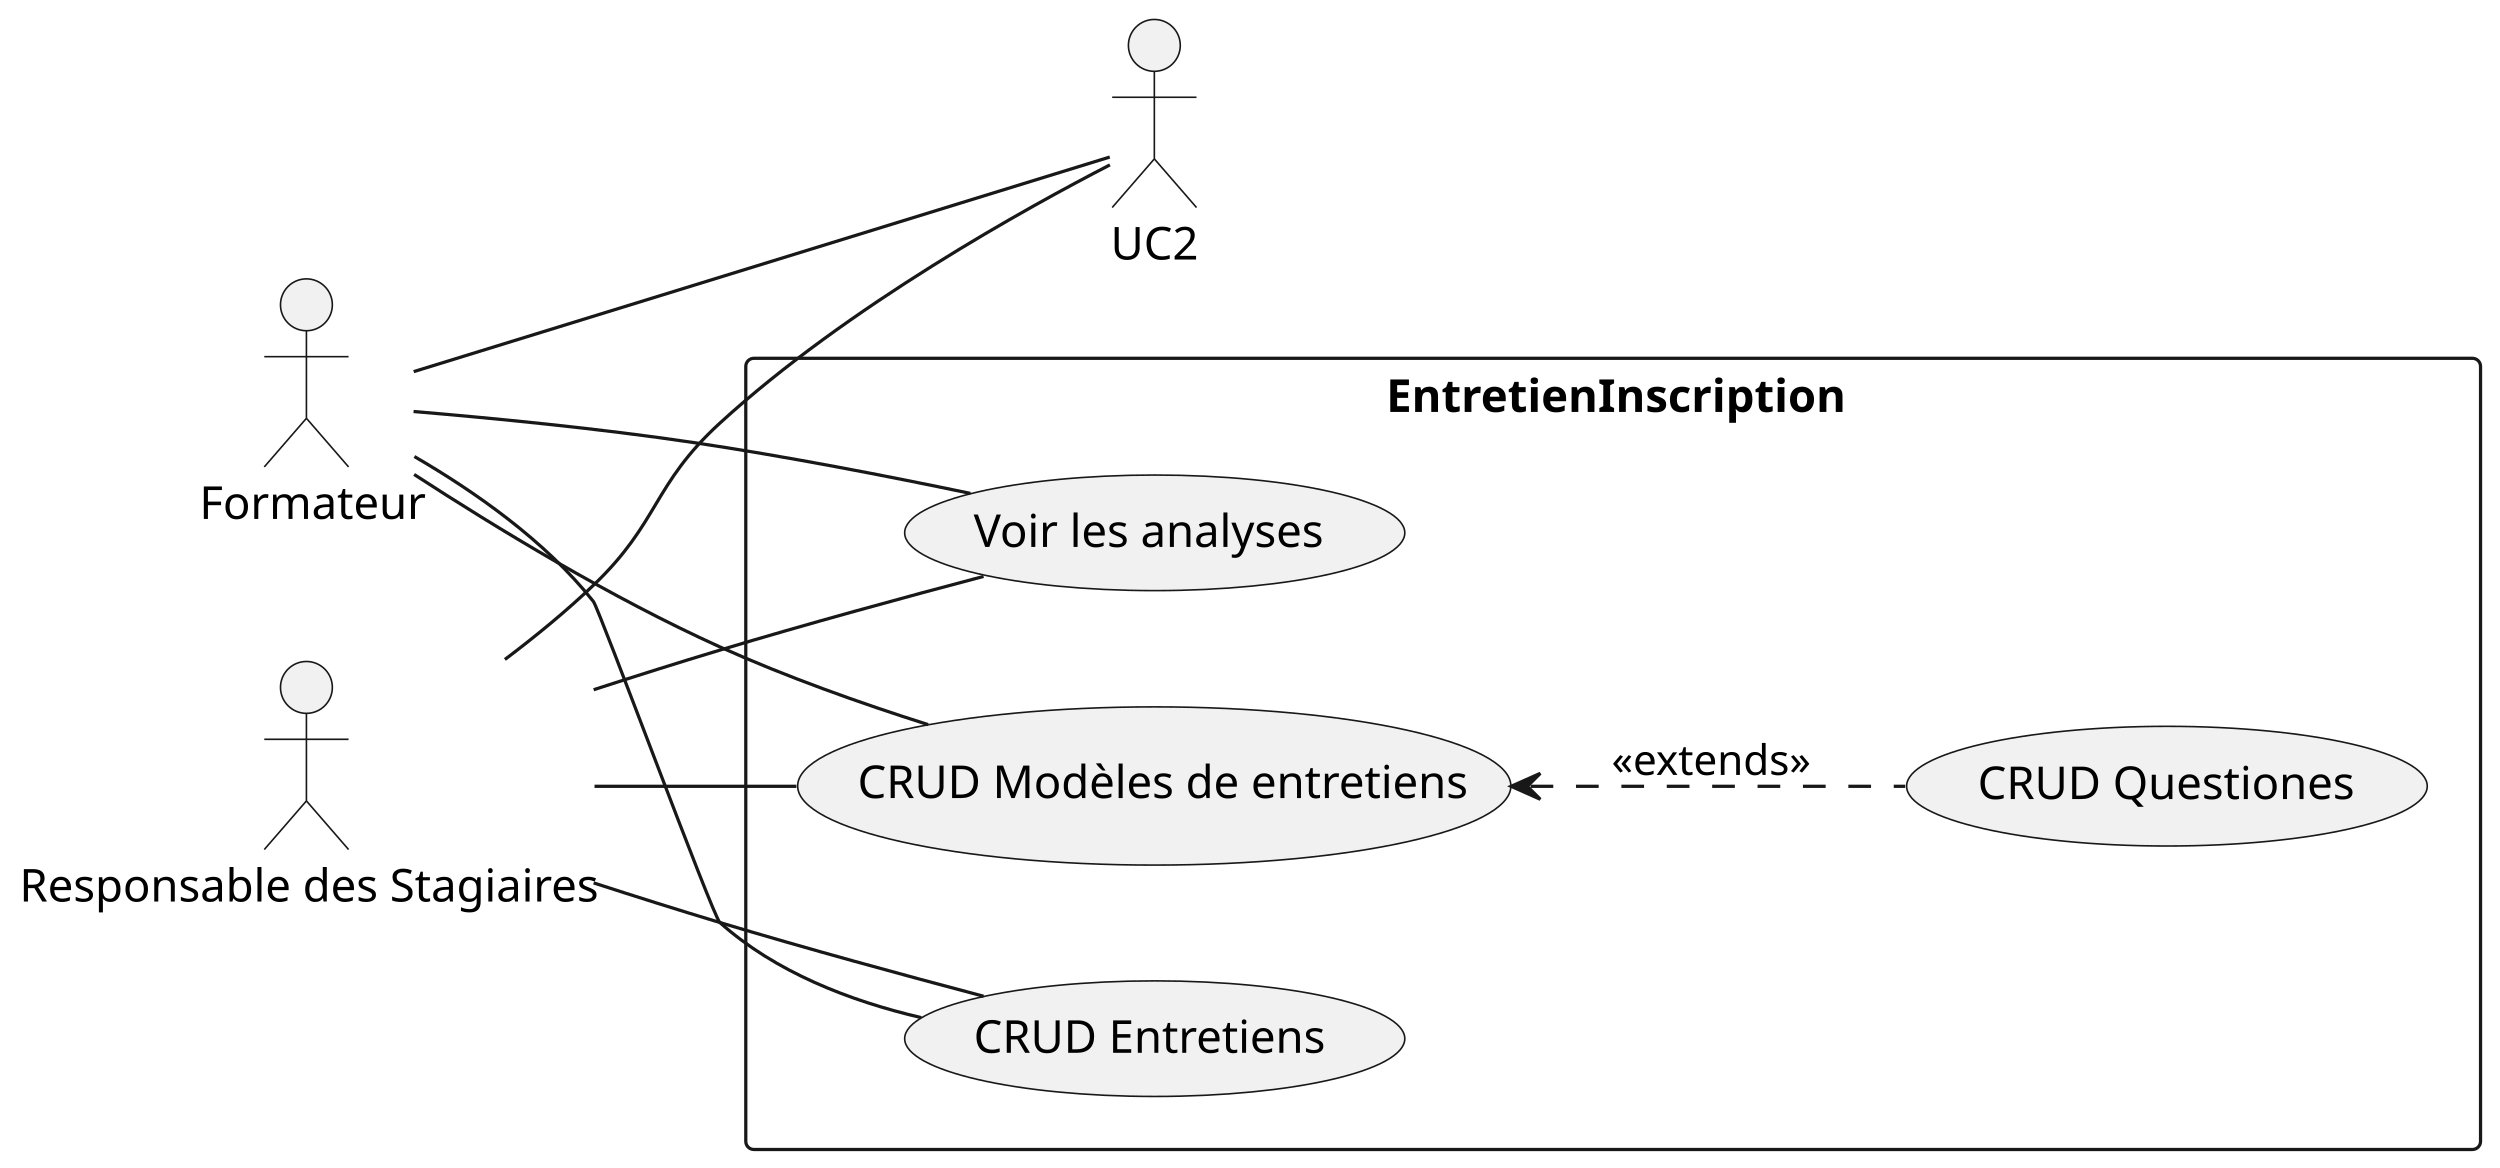
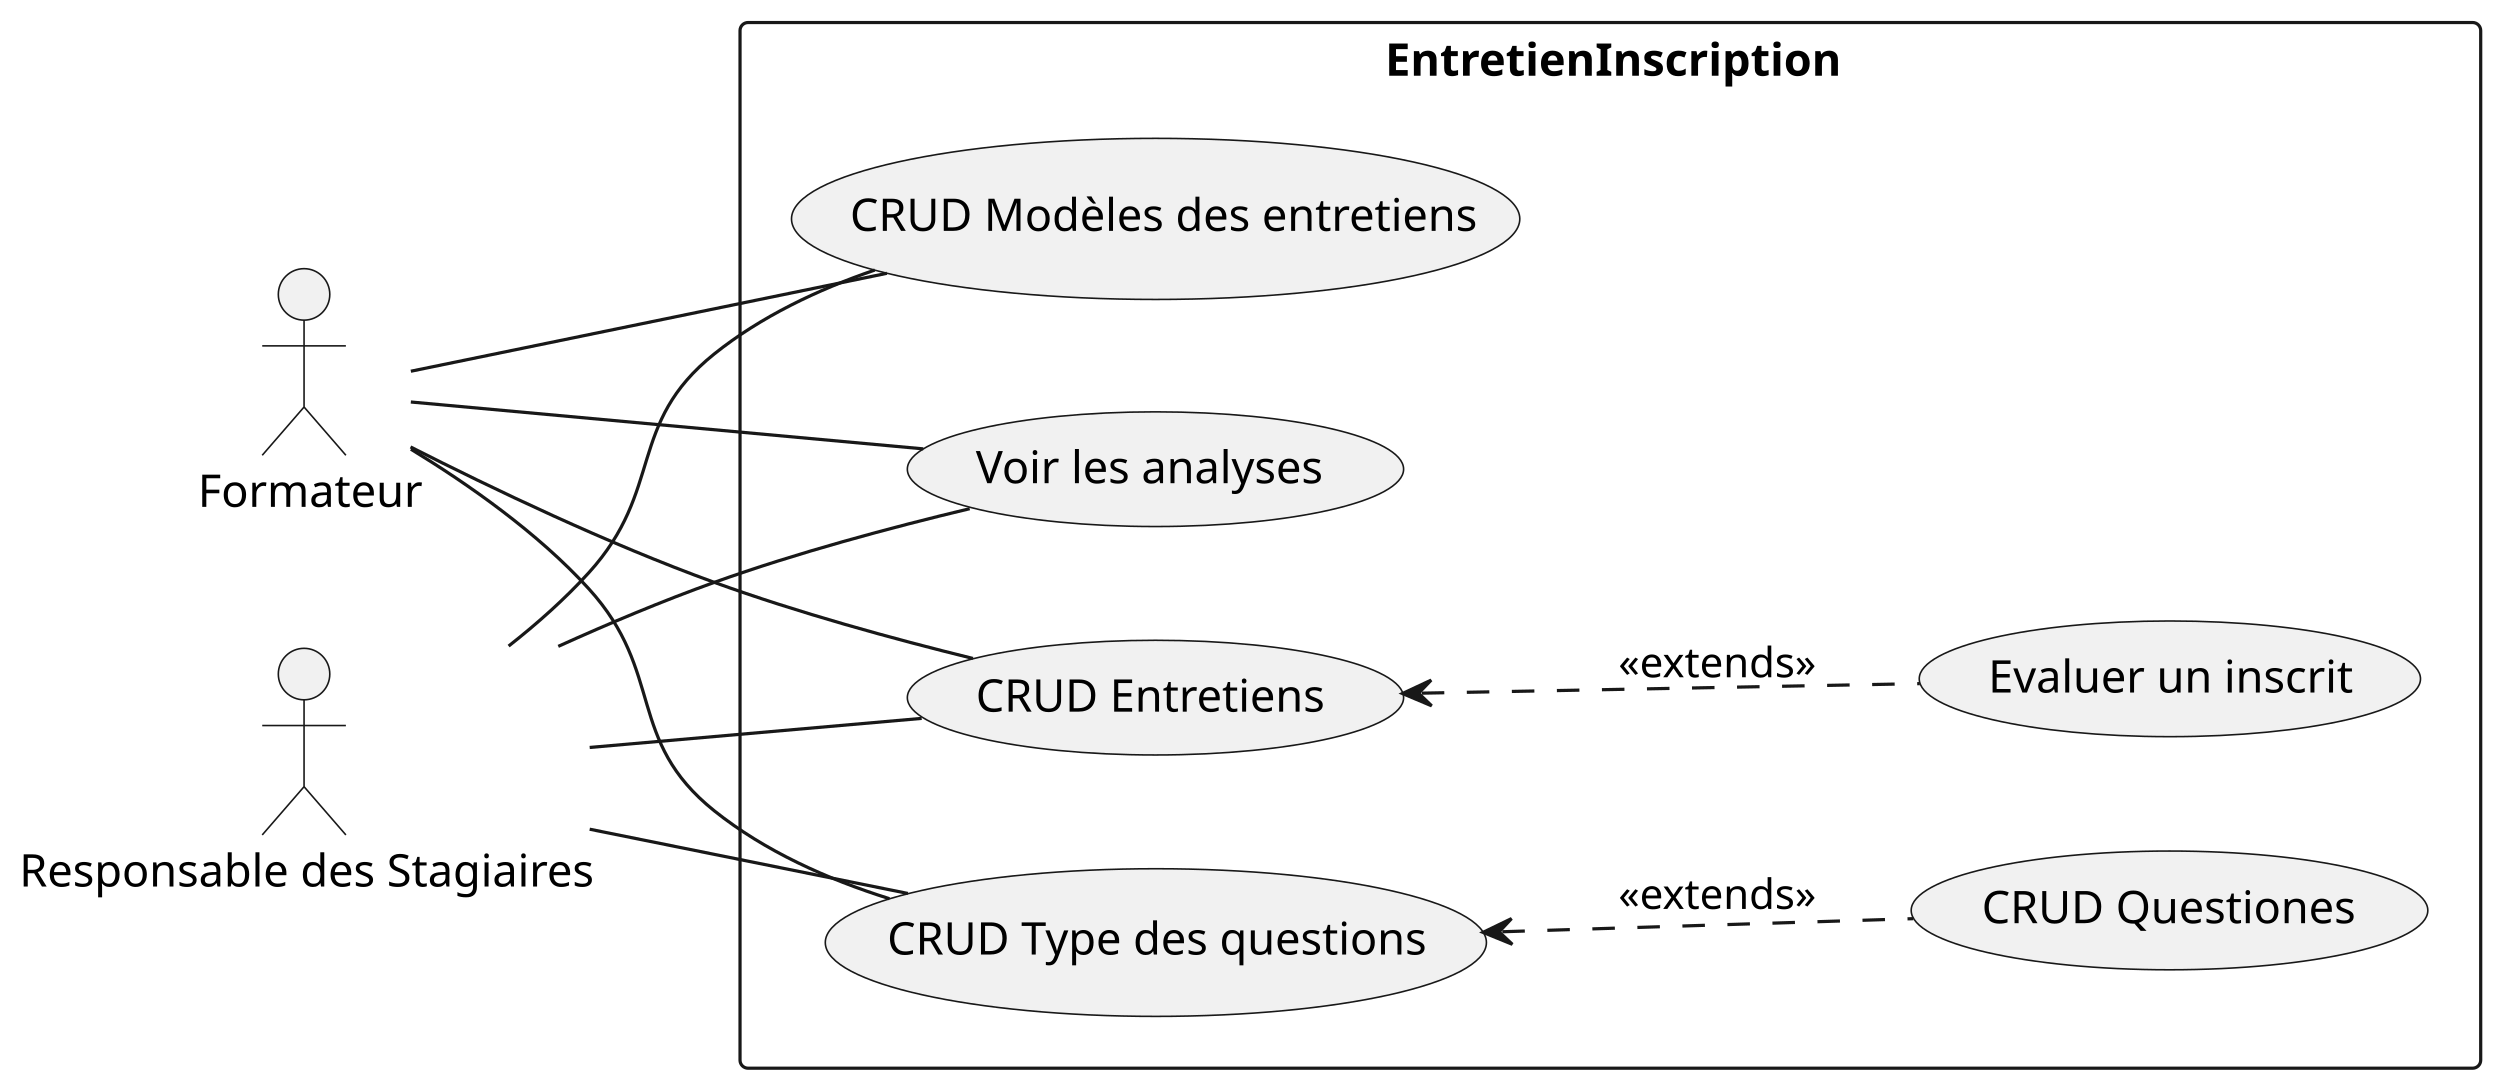
- <svg xmlns="http://www.w3.org/2000/svg" contentStyleType="text/css" height="360px" preserveAspectRatio="none" style="width:771px;height:360px;background:#FFFFFF;" version="1.1" viewBox="0 0 771 360" width="771px" zoomAndPan="magnify">
+ <svg xmlns="http://www.w3.org/2000/svg" contentStyleType="text/css" height="338px" preserveAspectRatio="none" style="width:777px;height:338px;background:#FFFFFF;" version="1.1" viewBox="0 0 777 338" width="777px" zoomAndPan="magnify">
  <defs />
  <g>
    <g id="cluster_EntretienInscription">
-       <rect fill="none" height="244" rx="2.5" ry="2.5" style="stroke:#181818;stroke-width:1.0;" width="535" x="230" y="110.5" />
-       <text fill="#000000" font-family="sans-serif" font-size="14" font-weight="bold" lengthAdjust="spacing" textLength="140" x="427.5" y="127.033">EntretienInscription</text>
+       <rect fill="none" height="325" rx="2.5" ry="2.5" style="stroke:#181818;stroke-width:1.0;" width="541" x="230" y="7" />
+       <text fill="#000000" font-family="sans-serif" font-size="14" font-weight="bold" lengthAdjust="spacing" textLength="140" x="430.5" y="23.533">EntretienInscription</text>
    </g>
    <g id="elem_UC1">
-       <ellipse cx="356.12" cy="164.324" fill="#F1F1F1" rx="77.12" ry="17.824" style="stroke:#181818;stroke-width:0.5;" />
-       <text fill="#000000" font-family="sans-serif" font-size="14" lengthAdjust="spacing" textLength="107" x="300.278" y="168.686">Voir les analyses</text>
+       <ellipse cx="359.12" cy="145.824" fill="#F1F1F1" rx="77.12" ry="17.824" style="stroke:#181818;stroke-width:0.5;" />
+       <text fill="#000000" font-family="sans-serif" font-size="14" lengthAdjust="spacing" textLength="107" x="303.278" y="150.186">Voir les analyses</text>
+     </g>
+     <g id="elem_UC2">
+       <ellipse cx="359.177" cy="68.035" fill="#F1F1F1" rx="113.177" ry="25.035" style="stroke:#181818;stroke-width:0.5;" />
+       <text fill="#000000" font-family="sans-serif" font-size="14" lengthAdjust="spacing" textLength="190" x="264.177" y="71.764">CRUD Modèles des entretiens</text>
    </g>
    <g id="elem_UC3">
-       <ellipse cx="355.978" cy="242.396" fill="#F1F1F1" rx="109.978" ry="24.396" style="stroke:#181818;stroke-width:0.5;" />
-       <text fill="#000000" font-family="sans-serif" font-size="14" lengthAdjust="spacing" textLength="183" x="264.478" y="246.124">CRUD Modèles de entretiens</text>
+       <ellipse cx="359.241" cy="292.948" fill="#F1F1F1" rx="102.741" ry="22.948" style="stroke:#181818;stroke-width:0.5;" />
+       <text fill="#000000" font-family="sans-serif" font-size="14" lengthAdjust="spacing" textLength="167" x="275.741" y="296.677">CRUD Type des questions</text>
    </g>
    <g id="elem_UC4">
-       <ellipse cx="668.283" cy="242.457" fill="#F1F1F1" rx="80.283" ry="18.456" style="stroke:#181818;stroke-width:0.5;" />
-       <text fill="#000000" font-family="sans-serif" font-size="14" lengthAdjust="spacing" textLength="115" x="609.919" y="246.434">CRUD Questiones</text>
+       <ellipse cx="674.283" cy="282.957" fill="#F1F1F1" rx="80.283" ry="18.456" style="stroke:#181818;stroke-width:0.5;" />
+       <text fill="#000000" font-family="sans-serif" font-size="14" lengthAdjust="spacing" textLength="115" x="615.919" y="286.934">CRUD Questiones</text>
    </g>
    <g id="elem_UC5">
-       <ellipse cx="356.12" cy="320.324" fill="#F1F1F1" rx="77.12" ry="17.824" style="stroke:#181818;stroke-width:0.5;" />
-       <text fill="#000000" font-family="sans-serif" font-size="14" lengthAdjust="spacing" textLength="107" x="300.278" y="324.686">CRUD Entretiens</text>
+       <ellipse cx="359.12" cy="216.824" fill="#F1F1F1" rx="77.12" ry="17.824" style="stroke:#181818;stroke-width:0.5;" />
+       <text fill="#000000" font-family="sans-serif" font-size="14" lengthAdjust="spacing" textLength="107" x="303.278" y="221.186">CRUD Entretiens</text>
+     </g>
+     <g id="elem_UC6">
+       <ellipse cx="674.396" cy="210.979" fill="#F1F1F1" rx="77.896" ry="17.979" style="stroke:#181818;stroke-width:0.5;" />
+       <text fill="#000000" font-family="sans-serif" font-size="14" lengthAdjust="spacing" textLength="109" x="617.936" y="215.247">Evaluer un inscrit</text>
    </g>
    <g id="elem_fr">
-       <ellipse cx="94.5" cy="94" fill="#F1F1F1" rx="8" ry="8" style="stroke:#181818;stroke-width:0.5;" />
-       <path d="M94.5,102 L94.5,129 M81.5,110 L107.5,110 M94.5,129 L81.5,144 M94.5,129 L107.5,144 " fill="none" style="stroke:#181818;stroke-width:0.5;" />
-       <text fill="#000000" font-family="sans-serif" font-size="14" lengthAdjust="spacing" textLength="66" x="61.5" y="160.033">Formateur</text>
+       <ellipse cx="94.5" cy="91.5" fill="#F1F1F1" rx="8" ry="8" style="stroke:#181818;stroke-width:0.5;" />
+       <path d="M94.5,99.5 L94.5,126.5 M81.5,107.5 L107.5,107.5 M94.5,126.5 L81.5,141.5 M94.5,126.5 L107.5,141.5 " fill="none" style="stroke:#181818;stroke-width:0.5;" />
+       <text fill="#000000" font-family="sans-serif" font-size="14" lengthAdjust="spacing" textLength="66" x="61.5" y="157.533">Formateur</text>
    </g>
    <g id="elem_rs">
-       <ellipse cx="94.5" cy="212" fill="#F1F1F1" rx="8" ry="8" style="stroke:#181818;stroke-width:0.5;" />
-       <path d="M94.5,220 L94.5,247 M81.5,228 L107.5,228 M94.5,247 L81.5,262 M94.5,247 L107.5,262 " fill="none" style="stroke:#181818;stroke-width:0.5;" />
-       <text fill="#000000" font-family="sans-serif" font-size="14" lengthAdjust="spacing" textLength="177" x="6" y="278.033">Responsable des Stagiaires</text>
-     </g>
-     <g id="elem_UC2">
-       <ellipse cx="356" cy="14" fill="#F1F1F1" rx="8" ry="8" style="stroke:#181818;stroke-width:0.5;" />
-       <path d="M356,22 L356,49 M343,30 L369,30 M356,49 L343,64 M356,49 L369,64 " fill="none" style="stroke:#181818;stroke-width:0.5;" />
-       <text fill="#000000" font-family="sans-serif" font-size="14" lengthAdjust="spacing" textLength="27" x="342.5" y="80.033">UC2</text>
+       <ellipse cx="94.5" cy="209.5" fill="#F1F1F1" rx="8" ry="8" style="stroke:#181818;stroke-width:0.5;" />
+       <path d="M94.5,217.5 L94.5,244.5 M81.5,225.5 L107.5,225.5 M94.5,244.5 L81.5,259.5 M94.5,244.5 L107.5,259.5 " fill="none" style="stroke:#181818;stroke-width:0.5;" />
+       <text fill="#000000" font-family="sans-serif" font-size="14" lengthAdjust="spacing" textLength="177" x="6" y="275.533">Responsable des Stagiaires</text>
    </g>
    <g id="link_fr_UC1">
-       <path d="M127.54,126.91 C151.44,128.92 184.86,132.14 214,136.5 C242.26,140.73 273.45,146.77 299.29,152.17 " fill="none" id="fr-UC1" style="stroke:#181818;stroke-width:1.0;" />
+       <path d="M127.69,124.94 C167.12,128.55 235.06,134.76 286.96,139.51 " fill="none" id="fr-UC1" style="stroke:#181818;stroke-width:1.0;" />
    </g>
    <g id="link_fr_UC2">
-       <path d="M127.58,114.61 C185.08,96.88 303.31,60.44 342.25,48.43 " fill="none" id="fr-UC2" style="stroke:#181818;stroke-width:1.0;" />
+       <path d="M127.69,115.38 C164.31,107.84 225.53,95.25 275.65,84.94 " fill="none" id="fr-UC2" style="stroke:#181818;stroke-width:1.0;" />
    </g>
    <g id="link_fr_UC3">
-       <path d="M127.71,146.32 C152.65,162.54 188.49,184.38 222,199.5 C242.35,208.68 265.25,216.82 286.24,223.48 " fill="none" id="fr-UC3" style="stroke:#181818;stroke-width:1.0;" />
+       <path d="M127.71,139.61 C145.51,150.46 167.17,165.6 183,183 C206.71,209.06 194.49,230 222,252 C237.7,264.55 257.18,273.27 276.45,279.32 " fill="none" id="fr-UC3" style="stroke:#181818;stroke-width:1.0;" />
    </g>
    <g id="link_fr_UC5">
-       <path d="M127.8,140.8 C146.09,151.41 168.19,166.76 183,185.5 C184.83,187.82 219.8,282.53 222,284.5 C239.11,299.81 262.09,308.7 284.14,313.84 " fill="none" id="fr-UC5" style="stroke:#181818;stroke-width:1.0;" />
+       <path d="M127.59,138.91 C152.77,151.69 188.96,169.03 222,181 C247.95,190.4 277.49,198.52 302.39,204.65 " fill="none" id="fr-UC5" style="stroke:#181818;stroke-width:1.0;" />
    </g>
    <g id="link_rs_UC1">
-       <path d="M183.08,212.71 C196.09,208.49 209.37,204.3 222,200.5 C248.68,192.47 278.63,184.29 303.33,177.76 " fill="none" id="rs-UC1" style="stroke:#181818;stroke-width:1.0;" />
+       <path d="M173.51,200.89 C189.34,193.73 206.03,186.72 222,181 C247.59,171.83 276.69,164.01 301.38,158.1 " fill="none" id="rs-UC1" style="stroke:#181818;stroke-width:1.0;" />
    </g>
    <g id="link_rs_UC2">
-       <path d="M155.71,203.38 C165.22,196.22 174.65,188.47 183,180.5 C203.38,161.04 201.21,149.53 222,130.5 C261.35,94.48 317.44,63.67 342.3,50.85 " fill="none" id="rs-UC2" style="stroke:#181818;stroke-width:1.0;" />
+       <path d="M158.08,200.8 C166.98,193.81 175.61,186.13 183,178 C206.43,152.21 194.8,131.77 222,110 C236.47,98.42 254.14,90.02 271.88,83.93 " fill="none" id="rs-UC2" style="stroke:#181818;stroke-width:1.0;" />
    </g>
    <g id="link_rs_UC3">
-       <path d="M183.35,242.5 C203.35,242.5 224.84,242.5 245.61,242.5 " fill="none" id="rs-UC3" style="stroke:#181818;stroke-width:1.0;" />
+       <path d="M183.27,257.72 C215.32,264.19 251.26,271.45 282.18,277.69 " fill="none" id="rs-UC3" style="stroke:#181818;stroke-width:1.0;" />
    </g>
    <g id="link_rs_UC5">
-       <path d="M183.08,272.29 C196.09,276.51 209.37,280.7 222,284.5 C248.68,292.53 278.63,300.71 303.33,307.24 " fill="none" id="rs-UC5" style="stroke:#181818;stroke-width:1.0;" />
+       <path d="M183.27,232.31 C216.81,229.37 254.61,226.06 286.46,223.27 " fill="none" id="rs-UC5" style="stroke:#181818;stroke-width:1.0;" />
    </g>
    <g id="link_UC3_UC4">
-       <path d="M472.03,242.5 C512.05,242.5 550.57,242.5 587.57,242.5 " fill="none" id="UC3-backto-UC4" style="stroke:#181818;stroke-width:1.0;stroke-dasharray:7.0,7.0;" />
-       <polygon fill="#181818" points="466.03,242.5,475.03,246.5,471.03,242.5,475.03,238.5,466.03,242.5" style="stroke:#181818;stroke-width:1.0;" />
-       <text fill="#000000" font-family="sans-serif" font-size="13" lengthAdjust="spacing" textLength="60" x="497" y="238.995">«extends»</text>
+       <path d="M466.917,289.589 C510.237,288.209 554.1,286.81 594.64,285.52 " fill="none" id="UC3-backto-UC4" style="stroke:#181818;stroke-width:1.0;stroke-dasharray:7.0,7.0;" />
+       <polygon fill="#181818" points="460.92,289.78,470.043,293.491,465.918,289.621,469.788,285.495,460.92,289.78" style="stroke:#181818;stroke-width:1.0;" />
+       <text fill="#000000" font-family="sans-serif" font-size="13" lengthAdjust="spacing" textLength="60" x="503" y="282.495">«extends»</text>
+     </g>
+     <g id="link_UC5_UC6">
+       <path d="M441.889,215.434 C490.639,214.494 547.75,213.41 596.68,212.47 " fill="none" id="UC5-backto-UC6" style="stroke:#181818;stroke-width:1.0;stroke-dasharray:7.0,7.0;" />
+       <polygon fill="#181818" points="435.89,215.55,444.965,219.376,440.889,215.454,444.811,211.377,435.89,215.55" style="stroke:#181818;stroke-width:1.0;" />
+       <text fill="#000000" font-family="sans-serif" font-size="13" lengthAdjust="spacing" textLength="60" x="503" y="210.495">«extends»</text>
    </g>
  </g>
</svg>
